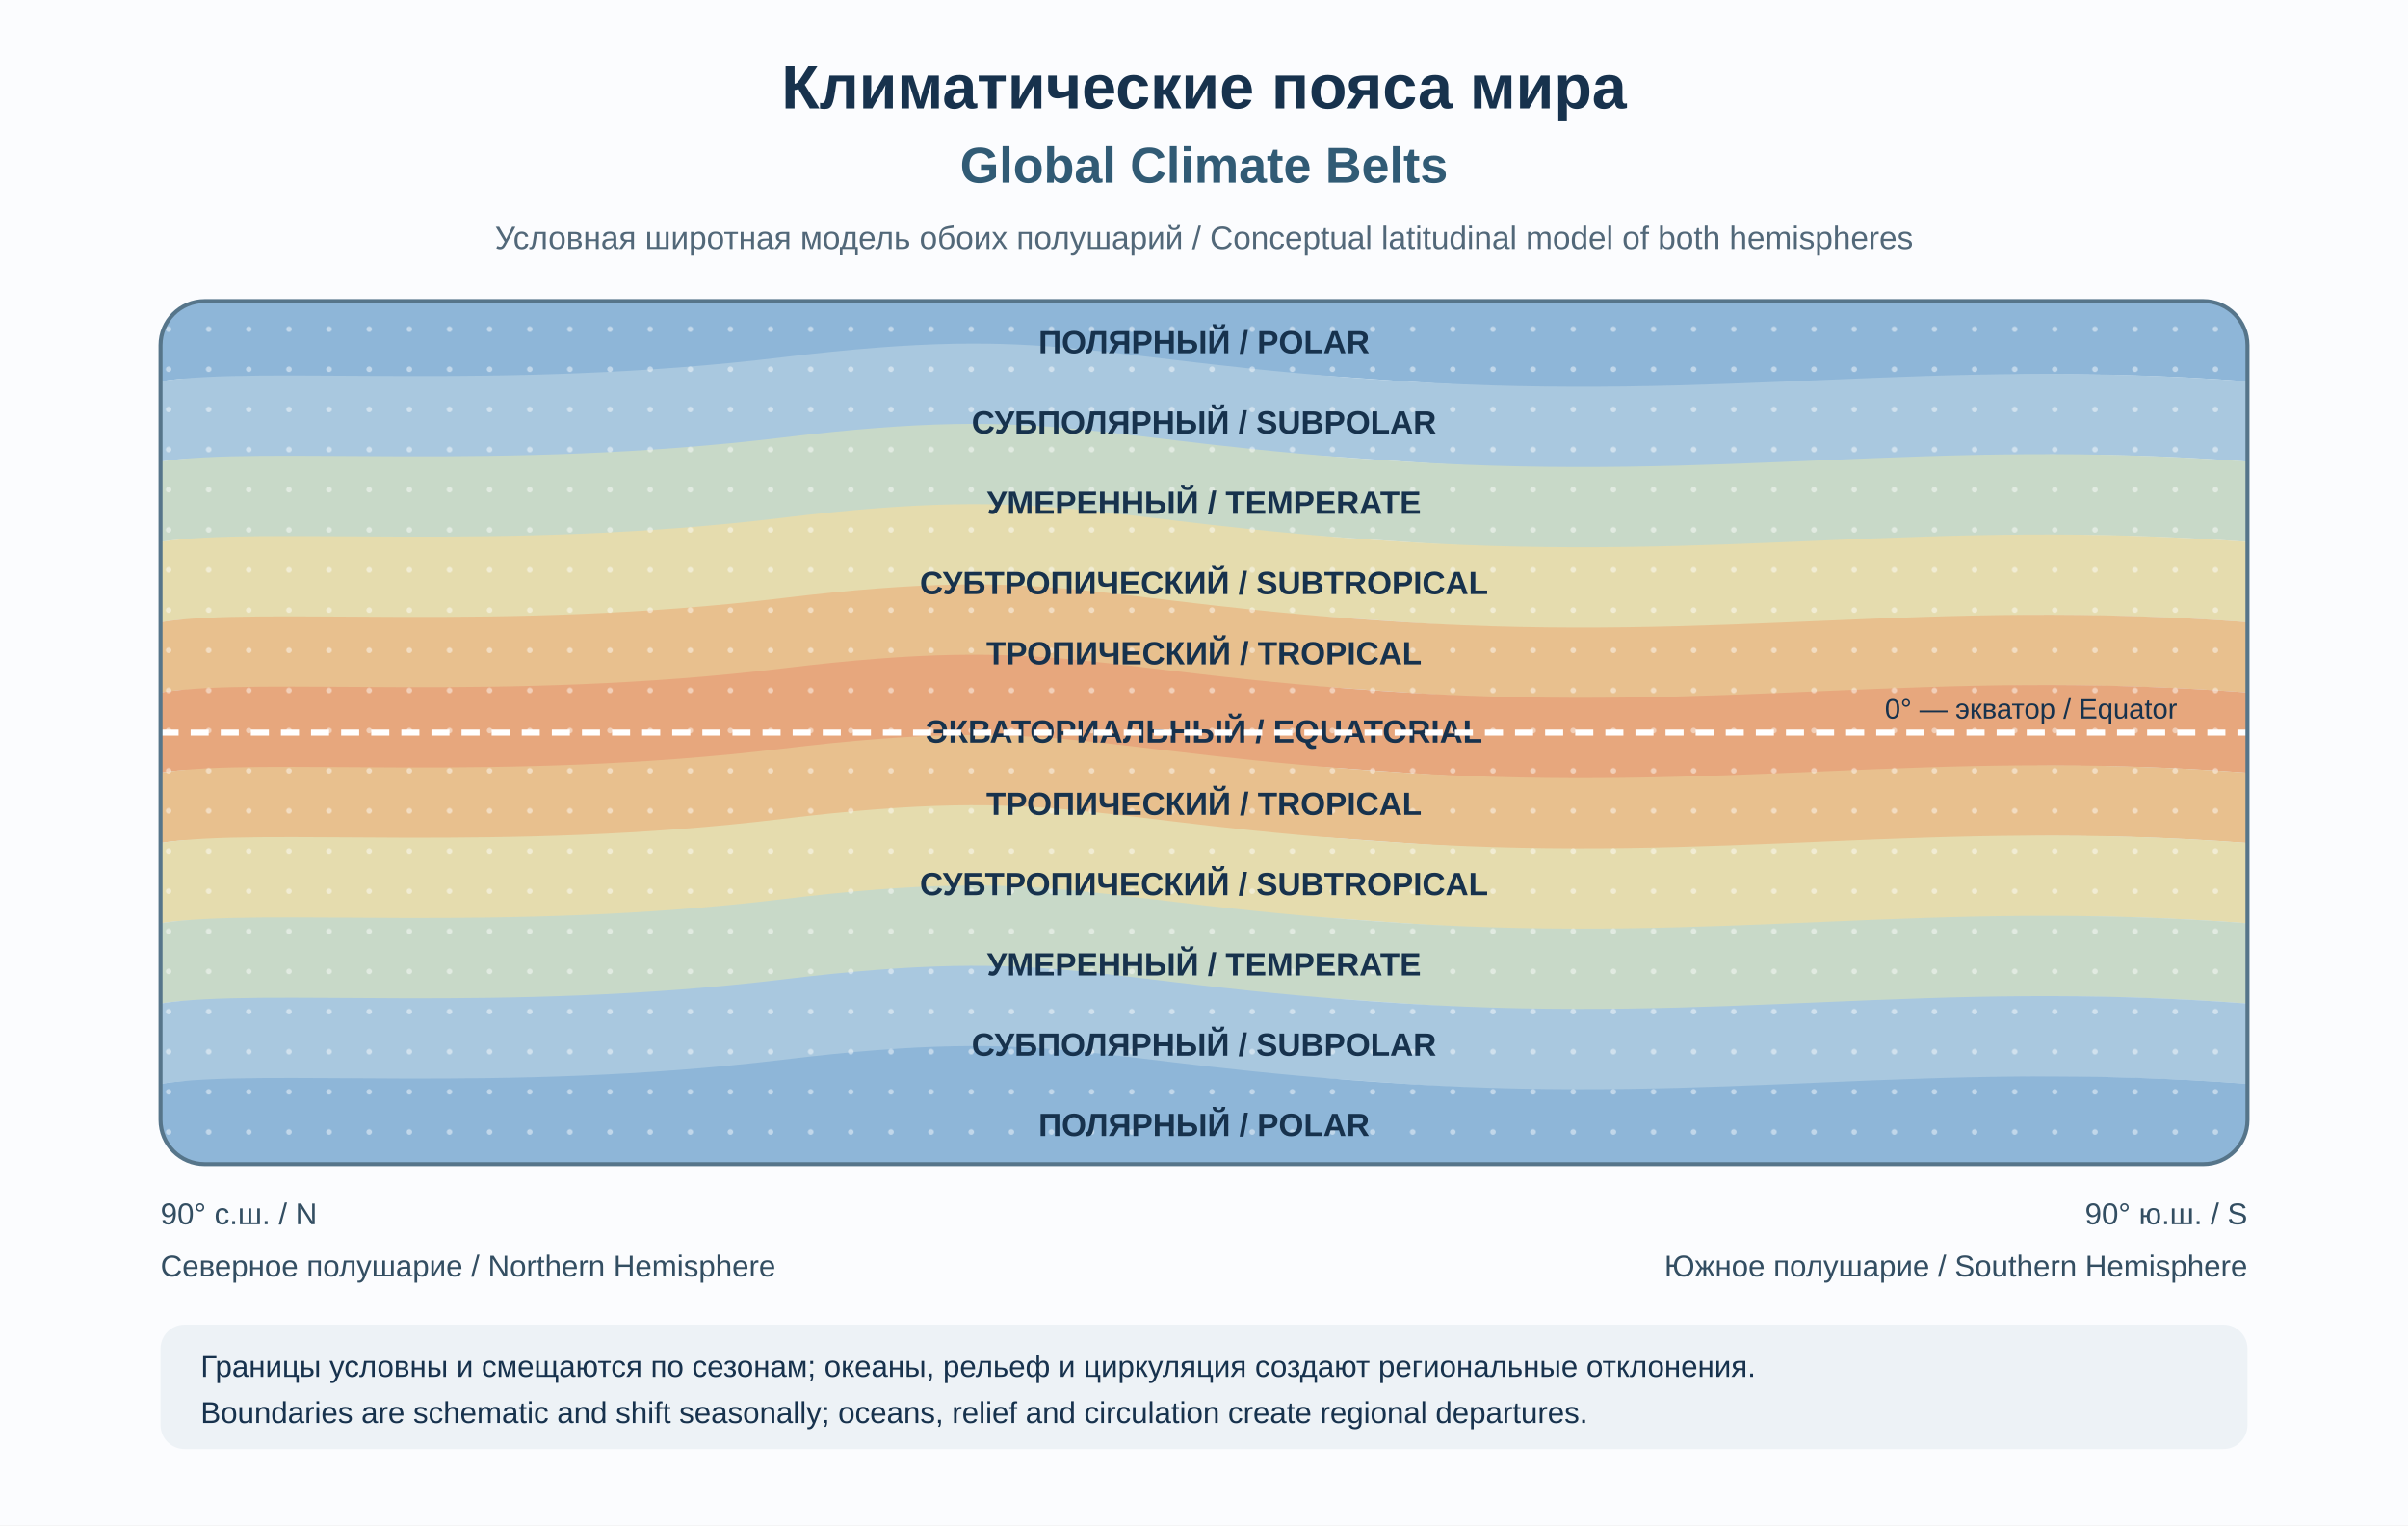
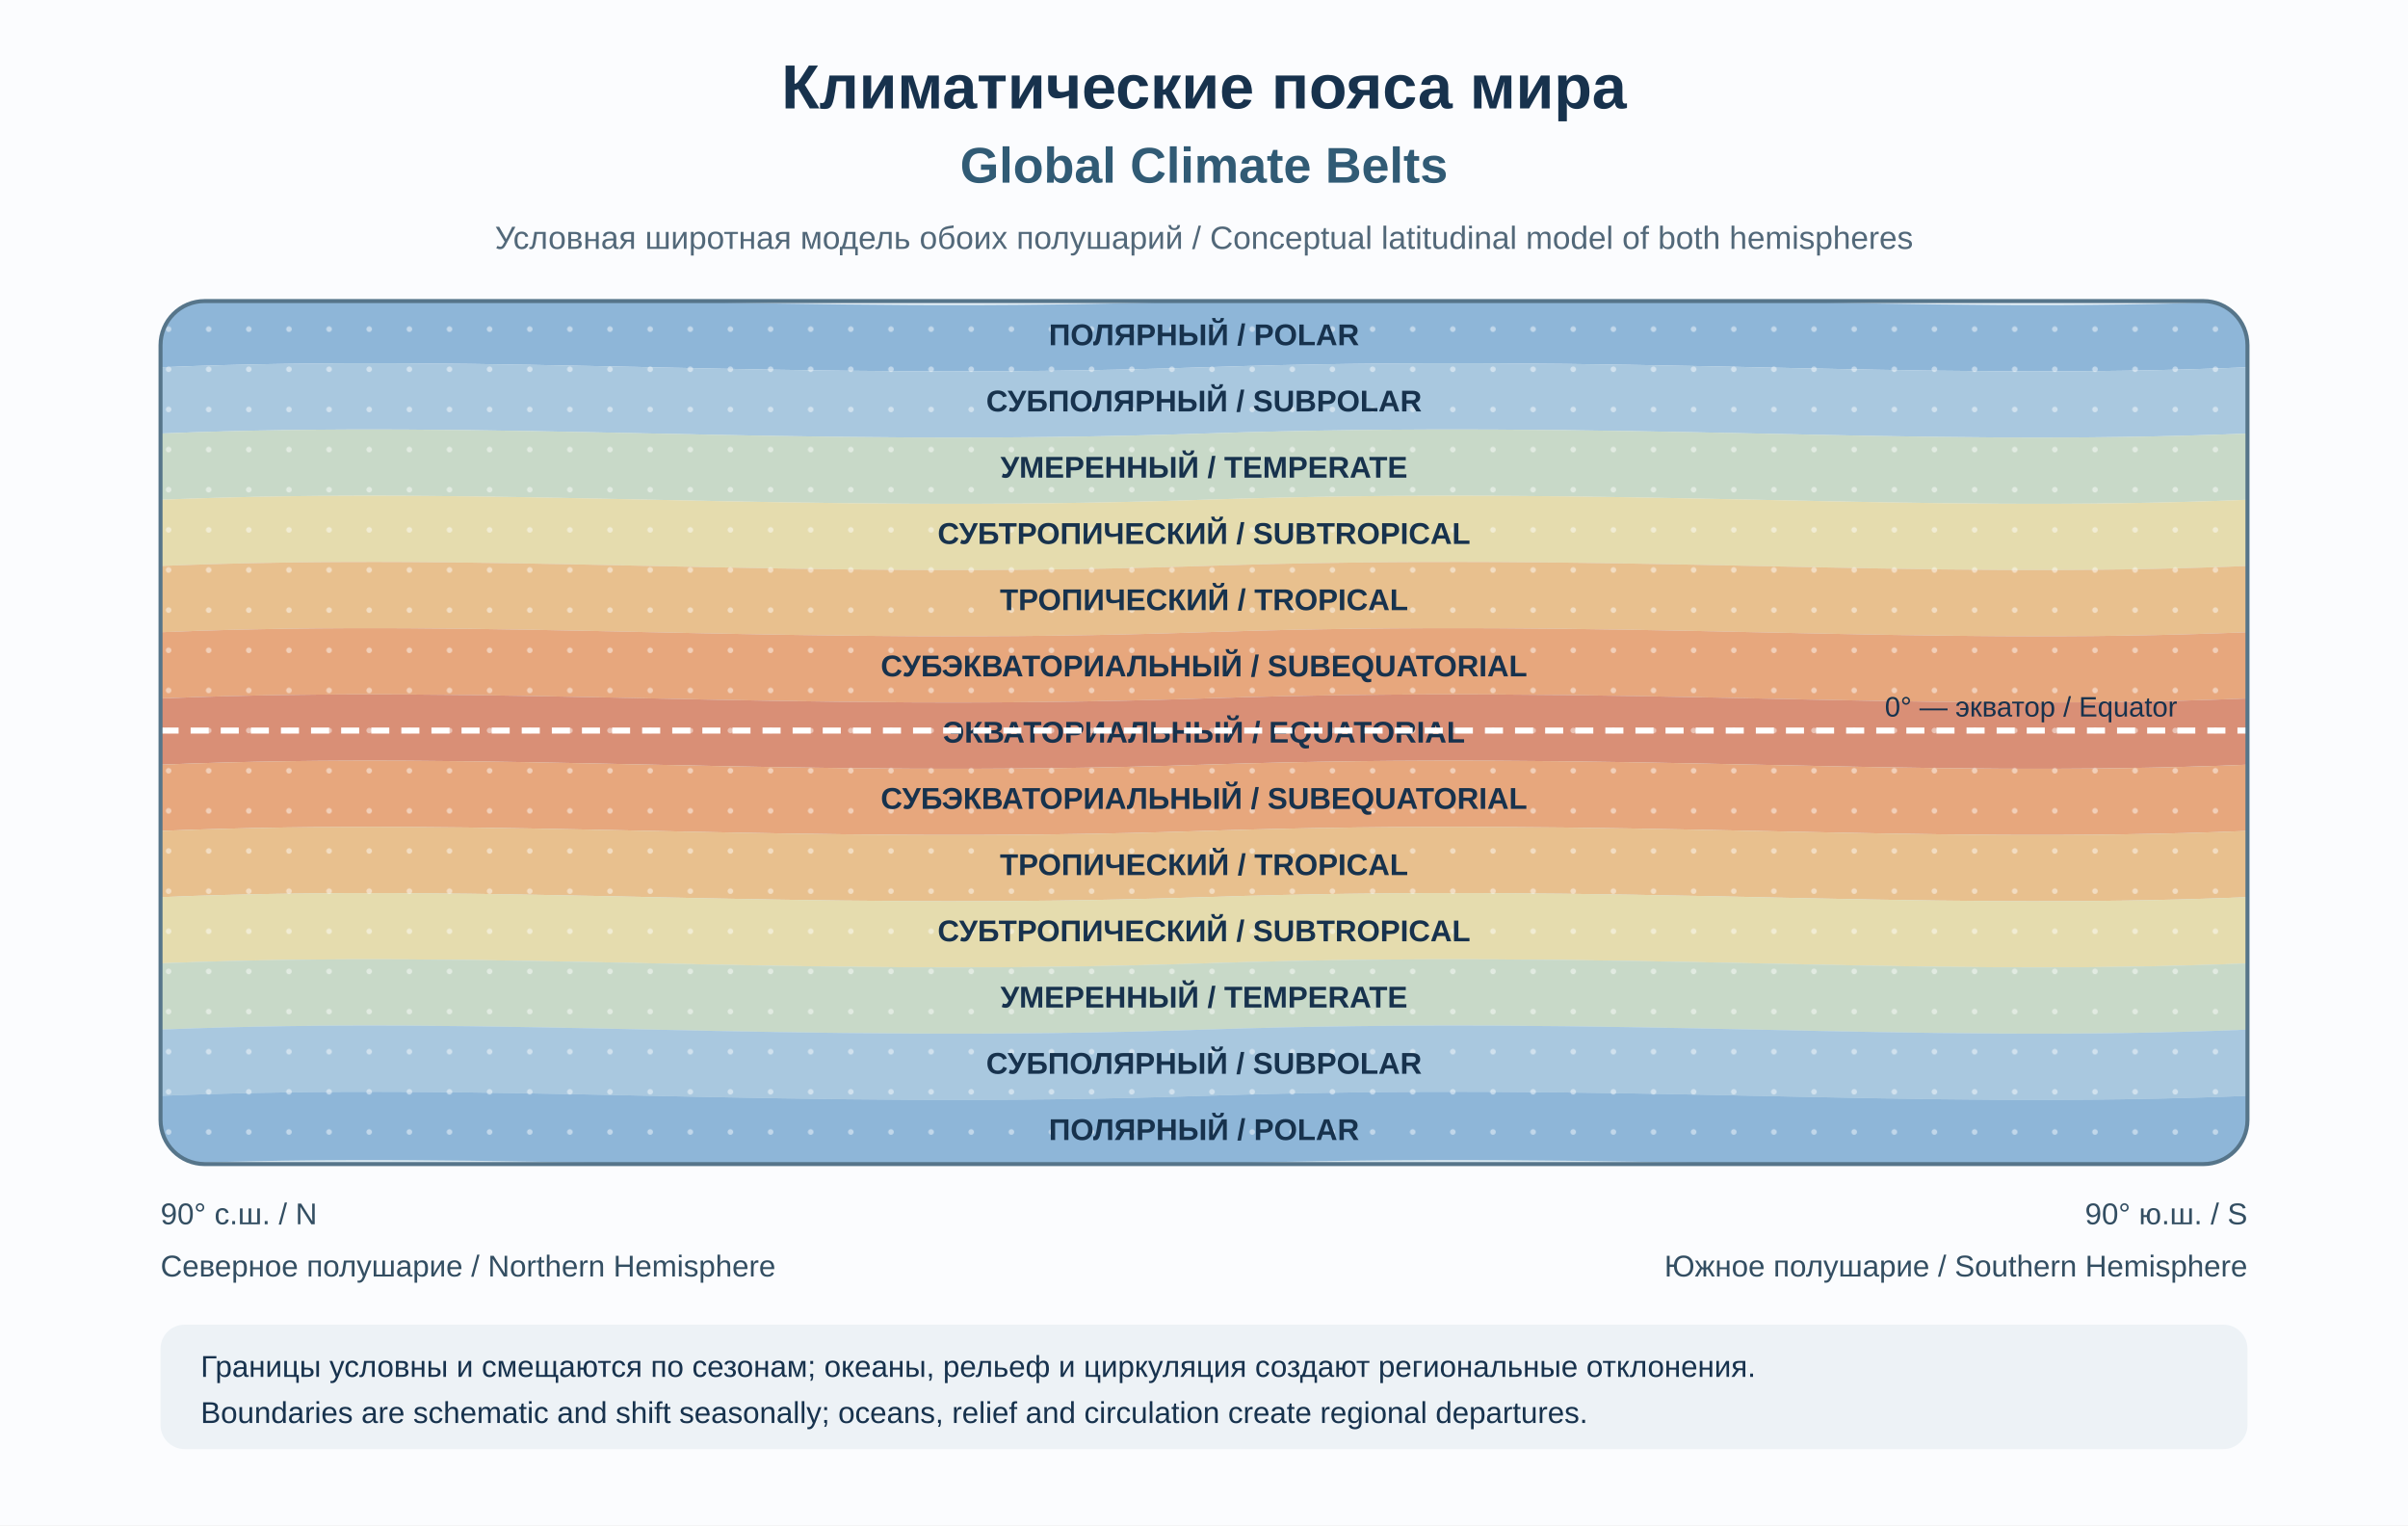
<svg xmlns="http://www.w3.org/2000/svg" width="1200" height="760" viewBox="0 0 1200 760" role="img" aria-labelledby="title desc">
  <defs>
    <linearGradient id="sea" x2="0" y2="1">
      <stop stop-color="#e7f1f7" />
      <stop offset="1" stop-color="#d5e6ef" />
    </linearGradient>
    <clipPath id="clip">
      <rect x="80" y="150" width="1040" height="430" rx="22" />
    </clipPath>
    <pattern id="texture" width="20" height="20" patternUnits="userSpaceOnUse">
      <circle cx="4" cy="4" r="1.4" fill="#fff" opacity=".45" />
    </pattern>
  </defs>
  <rect width="1200" height="760" fill="#fbfcfe" />
  <text x="600" y="54" font-family="Arial,sans-serif" font-size="31" font-weight="700" text-anchor="middle" fill="#17324d">Климатические пояса мира</text>
  <text x="600" y="91" font-family="Arial,sans-serif" font-size="25" font-weight="600" text-anchor="middle" fill="#315b75">Global Climate Belts</text>
  <text x="600" y="124" font-family="Arial,sans-serif" font-size="16" text-anchor="middle" fill="#526879">Условная широтная модель обоих полушарий / Conceptual latitudinal model of both hemispheres</text>
  <g clip-path="url(#clip)">
    <rect x="80" y="150" width="1040" height="430" fill="url(#sea)" />
-     <path d="M80 150H1120V190C960 178 860 202 700 190S390 178 250 195S130 182 80 190Z" fill="#8eb6d8" />
-     <path d="M80 190C130 182 250 195 390 178S540 180 700 190S960 178 1120 190V230C960 218 860 242 700 230S390 218 250 235S130 222 80 230Z" fill="#a9c8df" />
-     <path d="M80 230C130 222 250 235 390 218S540 220 700 230S960 218 1120 230V270C960 258 860 282 700 270S390 258 250 275S130 262 80 270Z" fill="#c8d9c8" />
-     <path d="M80 270C130 262 250 275 390 258S540 260 700 270S960 258 1120 270V310C960 298 860 322 700 310S390 298 250 315S130 302 80 310Z" fill="#e5dcae" />
-     <path d="M80 310C130 302 250 315 390 298S540 300 700 310S960 298 1120 310V345C960 333 860 357 700 345S390 333 250 350S130 337 80 345Z" fill="#e8c08e" />
-     <path d="M80 345C130 337 250 350 390 333S540 335 700 345S960 333 1120 345V385C960 373 860 397 700 385S390 373 250 390S130 377 80 385Z" fill="#e7a77d" />
-     <path d="M80 385C130 377 250 390 390 373S540 375 700 385S960 373 1120 385V420C960 408 860 432 700 420S390 408 250 425S130 412 80 420Z" fill="#e8c08e" />
-     <path d="M80 420C130 412 250 425 390 408S540 410 700 420S960 408 1120 420V460C960 448 860 472 700 460S390 448 250 465S130 452 80 460Z" fill="#e5dcae" />
-     <path d="M80 460C130 452 250 465 390 448S540 450 700 460S960 448 1120 460V500C960 488 860 512 700 500S390 488 250 505S130 492 80 500Z" fill="#c8d9c8" />
-     <path d="M80 500C130 492 250 505 390 488S540 490 700 500S960 488 1120 500V540C960 528 860 552 700 540S390 528 250 545S130 532 80 540Z" fill="#a9c8df" />
-     <path d="M80 540C130 532 250 545 390 528S540 530 700 540S960 528 1120 540V580H80Z" fill="#8eb6d8" />
+     <path d="M80 150 C250 143 390 157 600 150 C810 143 950 157 1120 150 L1120 183 C950 190 810 176 600 183 C390 190 250 176 80 183 Z" fill="#8eb6d8" />
+     <path d="M80 183 C250 176 390 190 600 183 C810 176 950 190 1120 183 L1120 216 C950 223 810 209 600 216 C390 223 250 209 80 216 Z" fill="#a9c8df" />
+     <path d="M80 216 C250 209 390 223 600 216 C810 209 950 223 1120 216 L1120 249 C950 256 810 242 600 249 C390 256 250 242 80 249 Z" fill="#c8d9c8" />
+     <path d="M80 249 C250 242 390 256 600 249 C810 242 950 256 1120 249 L1120 282 C950 289 810 275 600 282 C390 289 250 275 80 282 Z" fill="#e5dcae" />
+     <path d="M80 282 C250 275 390 289 600 282 C810 275 950 289 1120 282 L1120 315 C950 322 810 308 600 315 C390 322 250 308 80 315 Z" fill="#e8c08e" />
+     <path d="M80 315 C250 308 390 322 600 315 C810 308 950 322 1120 315 L1120 348 C950 355 810 341 600 348 C390 355 250 341 80 348 Z" fill="#e7a77d" />
+     <path d="M80 348 C250 341 390 355 600 348 C810 341 950 355 1120 348 L1120 381 C950 388 810 374 600 381 C390 388 250 374 80 381 Z" fill="#d98f76" />
+     <path d="M80 381 C250 374 390 388 600 381 C810 374 950 388 1120 381 L1120 414 C950 421 810 407 600 414 C390 421 250 407 80 414 Z" fill="#e7a77d" />
+     <path d="M80 414 C250 407 390 421 600 414 C810 407 950 421 1120 414 L1120 447 C950 454 810 440 600 447 C390 454 250 440 80 447 Z" fill="#e8c08e" />
+     <path d="M80 447 C250 440 390 454 600 447 C810 440 950 454 1120 447 L1120 480 C950 487 810 473 600 480 C390 487 250 473 80 480 Z" fill="#e5dcae" />
+     <path d="M80 480 C250 473 390 487 600 480 C810 473 950 487 1120 480 L1120 513 C950 520 810 506 600 513 C390 520 250 506 80 513 Z" fill="#c8d9c8" />
+     <path d="M80 513 C250 506 390 520 600 513 C810 506 950 520 1120 513 L1120 546 C950 553 810 539 600 546 C390 553 250 539 80 546 Z" fill="#a9c8df" />
+     <path d="M80 546 C250 539 390 553 600 546 C810 539 950 553 1120 546 L1120 580 C950 587 810 573 600 580 C390 587 250 573 80 580 Z" fill="#8eb6d8" />
    <rect x="80" y="150" width="1040" height="430" fill="url(#texture)" />
-     <g font-family="Arial,sans-serif" font-size="16" font-weight="700" fill="#17324d" text-anchor="middle">
-       <text x="600" y="176">ПОЛЯРНЫЙ / POLAR</text>
-       <text x="600" y="216">СУБПОЛЯРНЫЙ / SUBPOLAR</text>
-       <text x="600" y="256">УМЕРЕННЫЙ / TEMPERATE</text>
-       <text x="600" y="296">СУБТРОПИЧЕСКИЙ / SUBTROPICAL</text>
-       <text x="600" y="331">ТРОПИЧЕСКИЙ / TROPICAL</text>
+     <g font-family="Arial,sans-serif" font-size="15" font-weight="700" fill="#17324d" text-anchor="middle">
+       <text x="600" y="172">ПОЛЯРНЫЙ / POLAR</text>
+       <text x="600" y="205">СУБПОЛЯРНЫЙ / SUBPOLAR</text>
+       <text x="600" y="238">УМЕРЕННЫЙ / TEMPERATE</text>
+       <text x="600" y="271">СУБТРОПИЧЕСКИЙ / SUBTROPICAL</text>
+       <text x="600" y="304">ТРОПИЧЕСКИЙ / TROPICAL</text>
+       <text x="600" y="337">СУБЭКВАТОРИАЛЬНЫЙ / SUBEQUATORIAL</text>
      <text x="600" y="370">ЭКВАТОРИАЛЬНЫЙ / EQUATORIAL</text>
-       <text x="600" y="406">ТРОПИЧЕСКИЙ / TROPICAL</text>
-       <text x="600" y="446">СУБТРОПИЧЕСКИЙ / SUBTROPICAL</text>
-       <text x="600" y="486">УМЕРЕННЫЙ / TEMPERATE</text>
-       <text x="600" y="526">СУБПОЛЯРНЫЙ / SUBPOLAR</text>
-       <text x="600" y="566">ПОЛЯРНЫЙ / POLAR</text>
+       <text x="600" y="403">СУБЭКВАТОРИАЛЬНЫЙ / SUBEQUATORIAL</text>
+       <text x="600" y="436">ТРОПИЧЕСКИЙ / TROPICAL</text>
+       <text x="600" y="469">СУБТРОПИЧЕСКИЙ / SUBTROPICAL</text>
+       <text x="600" y="502">УМЕРЕННЫЙ / TEMPERATE</text>
+       <text x="600" y="535">СУБПОЛЯРНЫЙ / SUBPOLAR</text>
+       <text x="600" y="568">ПОЛЯРНЫЙ / POLAR</text>
    </g>
-     <path d="M80 365H1120" stroke="#fff" stroke-width="3" stroke-dasharray="9 6" />
-     <text x="1085" y="358" font-family="Arial,sans-serif" font-size="14" fill="#17324d" text-anchor="end">0° — экватор / Equator</text>
+     <path d="M80 364H1120" stroke="#fff" stroke-width="3" stroke-dasharray="9 6" />
+     <text x="1085" y="357" font-family="Arial,sans-serif" font-size="14" fill="#17324d" text-anchor="end">0° — экватор / Equator</text>
  </g>
  <rect x="80" y="150" width="1040" height="430" rx="22" fill="none" stroke="#56758a" stroke-width="2" />
  <g font-family="Arial,sans-serif" fill="#334e62" font-size="15">
    <text x="80" y="610">90° с.ш. / N</text>
    <text x="80" y="636">Северное полушарие / Northern Hemisphere</text>
    <text x="1120" y="610" text-anchor="end">90° ю.ш. / S</text>
    <text x="1120" y="636" text-anchor="end">Южное полушарие / Southern Hemisphere</text>
  </g>
  <rect x="80" y="660" width="1040" height="62" rx="12" fill="#edf2f6" />
  <text x="100" y="686" font-family="Arial,sans-serif" font-size="15" fill="#17324d">Границы условны и смещаются по сезонам; океаны, рельеф и циркуляция создают региональные отклонения.</text>
  <text x="100" y="709" font-family="Arial,sans-serif" font-size="15" fill="#17324d">Boundaries are schematic and shift seasonally; oceans, relief and circulation create regional departures.</text>
</svg>
